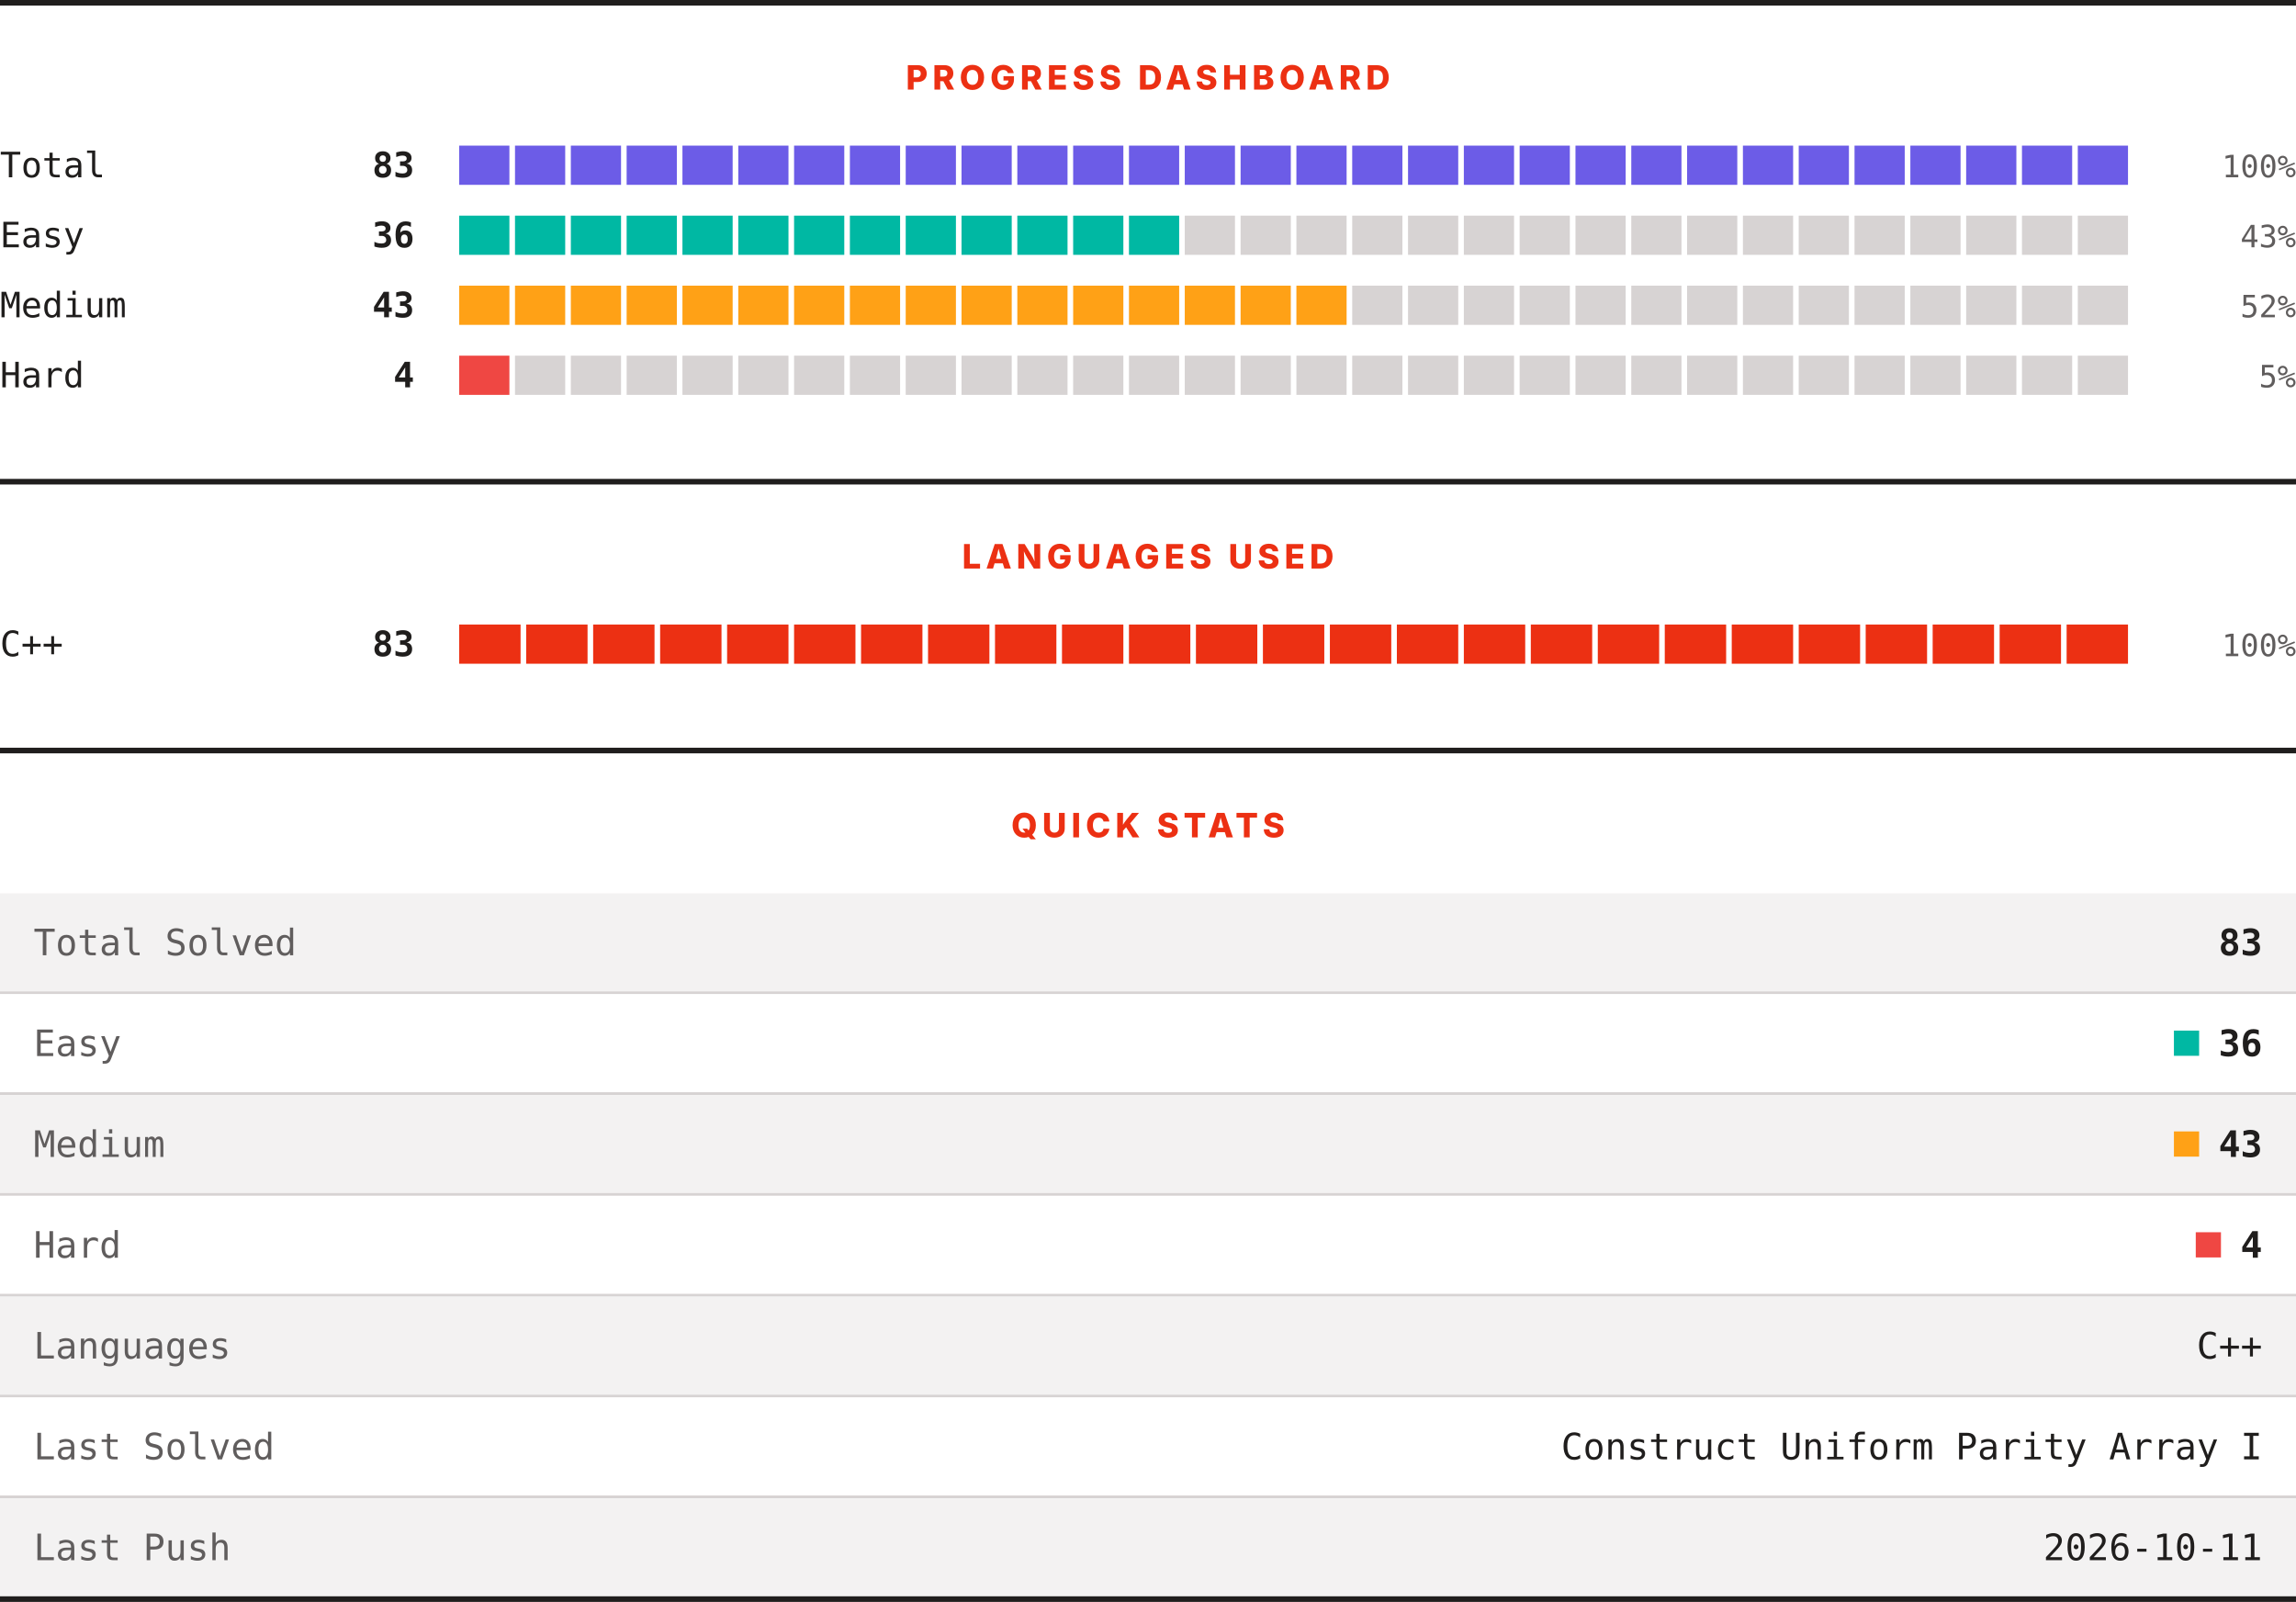
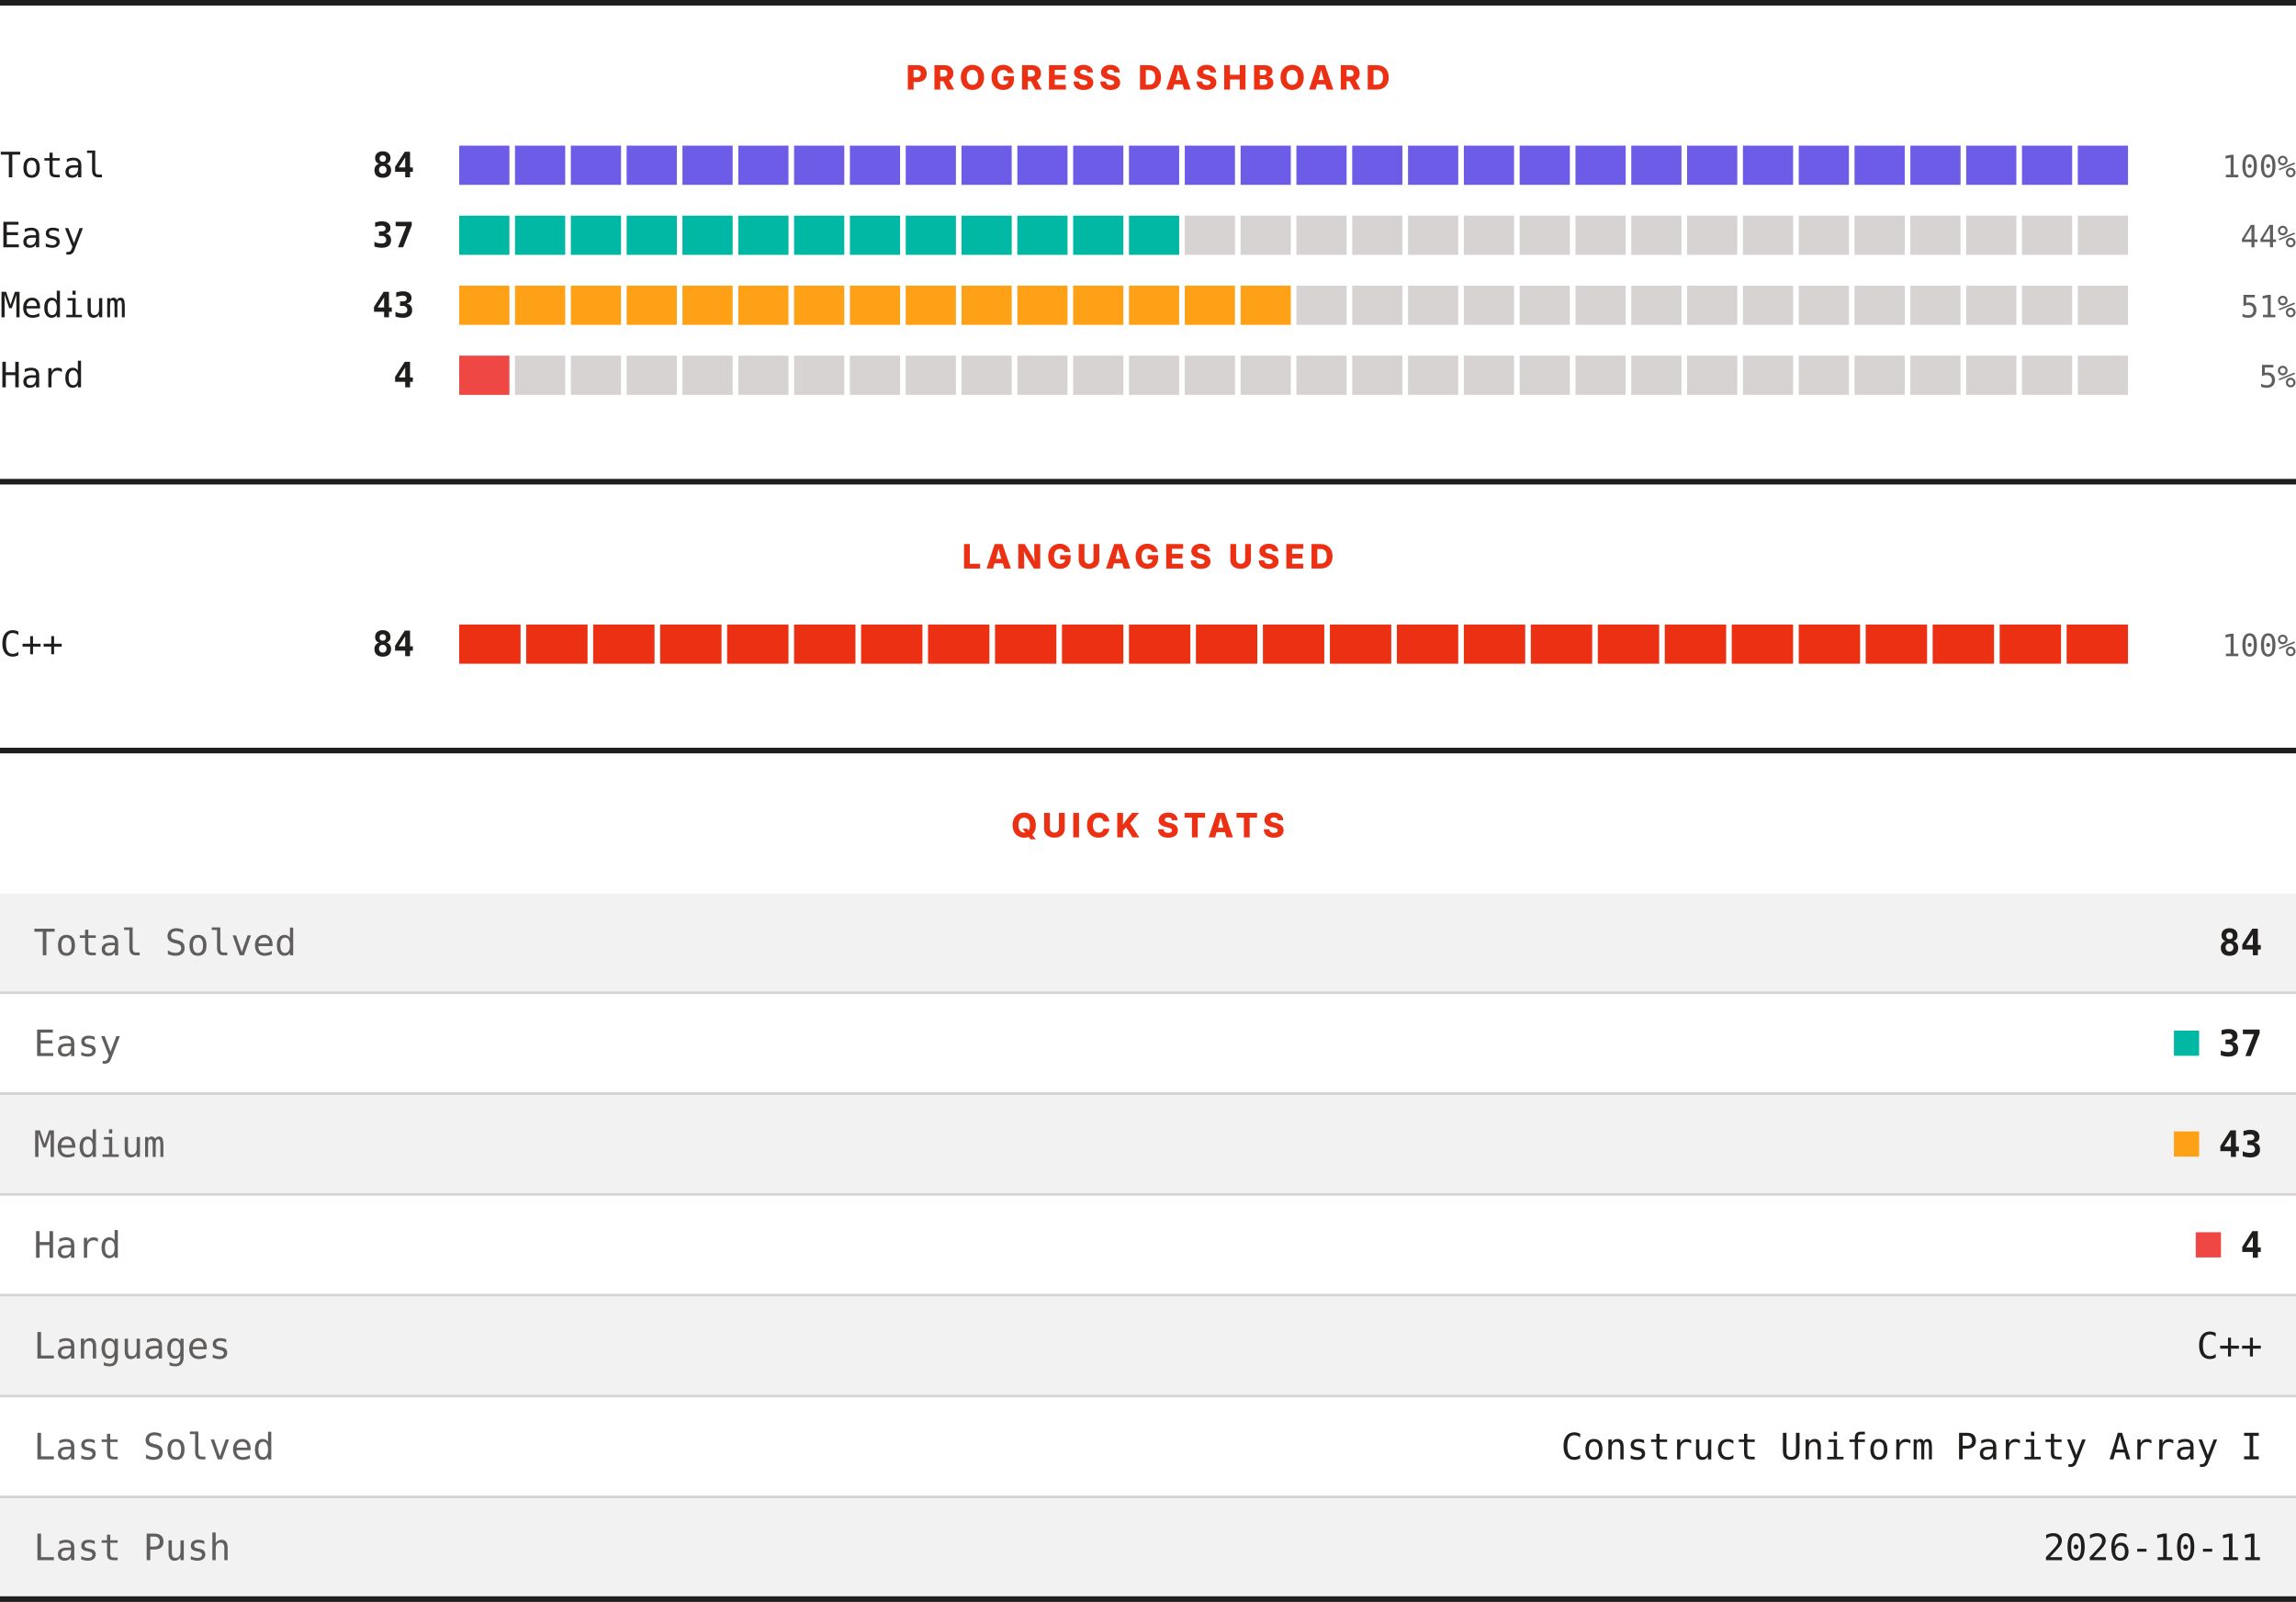
<svg xmlns="http://www.w3.org/2000/svg" width="820" height="572" viewBox="0 0 820 572" role="img" aria-label="LeetCode progress, languages and quick stats">
  <rect width="820" height="572" fill="#ffffff" />
  <rect x="0" y="0" width="820" height="2" fill="#201e1d" />
  <text x="410" y="32" text-anchor="middle" font-family="Archivo, system-ui, -apple-system, Segoe UI, sans-serif" font-size="12" font-weight="800" letter-spacing="1.68" fill="#ec3013">PROGRESS DASHBOARD</text>
  <text x="0" y="63.3" font-family="ui-monospace, SFMono-Regular, Menlo, Consolas, monospace" font-size="12.5" fill="#201e1d">Total</text>
-   <text x="148" y="63.3" text-anchor="end" font-family="ui-monospace, SFMono-Regular, Menlo, Consolas, monospace" font-size="12.5" font-weight="700" fill="#201e1d">83</text>
+   <text x="148" y="63.3" text-anchor="end" font-family="ui-monospace, SFMono-Regular, Menlo, Consolas, monospace" font-size="12.5" font-weight="700" fill="#201e1d">84</text>
  <rect x="164.00" y="52" width="17.93" height="14" fill="#6c5ce7" />
  <rect x="183.93" y="52" width="17.93" height="14" fill="#6c5ce7" />
  <rect x="203.87" y="52" width="17.93" height="14" fill="#6c5ce7" />
  <rect x="223.80" y="52" width="17.93" height="14" fill="#6c5ce7" />
  <rect x="243.73" y="52" width="17.93" height="14" fill="#6c5ce7" />
  <rect x="263.67" y="52" width="17.93" height="14" fill="#6c5ce7" />
  <rect x="283.60" y="52" width="17.93" height="14" fill="#6c5ce7" />
  <rect x="303.53" y="52" width="17.93" height="14" fill="#6c5ce7" />
  <rect x="323.47" y="52" width="17.93" height="14" fill="#6c5ce7" />
  <rect x="343.40" y="52" width="17.93" height="14" fill="#6c5ce7" />
  <rect x="363.33" y="52" width="17.93" height="14" fill="#6c5ce7" />
  <rect x="383.27" y="52" width="17.93" height="14" fill="#6c5ce7" />
  <rect x="403.20" y="52" width="17.93" height="14" fill="#6c5ce7" />
  <rect x="423.13" y="52" width="17.93" height="14" fill="#6c5ce7" />
  <rect x="443.07" y="52" width="17.93" height="14" fill="#6c5ce7" />
  <rect x="463.00" y="52" width="17.93" height="14" fill="#6c5ce7" />
  <rect x="482.93" y="52" width="17.93" height="14" fill="#6c5ce7" />
  <rect x="502.87" y="52" width="17.93" height="14" fill="#6c5ce7" />
  <rect x="522.80" y="52" width="17.93" height="14" fill="#6c5ce7" />
  <rect x="542.73" y="52" width="17.93" height="14" fill="#6c5ce7" />
  <rect x="562.67" y="52" width="17.93" height="14" fill="#6c5ce7" />
  <rect x="582.60" y="52" width="17.93" height="14" fill="#6c5ce7" />
  <rect x="602.53" y="52" width="17.93" height="14" fill="#6c5ce7" />
  <rect x="622.47" y="52" width="17.93" height="14" fill="#6c5ce7" />
  <rect x="642.40" y="52" width="17.93" height="14" fill="#6c5ce7" />
  <rect x="662.33" y="52" width="17.93" height="14" fill="#6c5ce7" />
  <rect x="682.27" y="52" width="17.93" height="14" fill="#6c5ce7" />
  <rect x="702.20" y="52" width="17.93" height="14" fill="#6c5ce7" />
  <rect x="722.13" y="52" width="17.93" height="14" fill="#6c5ce7" />
  <rect x="742.07" y="52" width="17.93" height="14" fill="#6c5ce7" />
  <text x="820" y="63.3" text-anchor="end" font-family="ui-monospace, SFMono-Regular, Menlo, Consolas, monospace" font-size="11" fill="#605d5d">100%</text>
  <text x="0" y="88.3" font-family="ui-monospace, SFMono-Regular, Menlo, Consolas, monospace" font-size="12.5" fill="#201e1d">Easy</text>
-   <text x="148" y="88.3" text-anchor="end" font-family="ui-monospace, SFMono-Regular, Menlo, Consolas, monospace" font-size="12.5" font-weight="700" fill="#201e1d">36</text>
+   <text x="148" y="88.3" text-anchor="end" font-family="ui-monospace, SFMono-Regular, Menlo, Consolas, monospace" font-size="12.5" font-weight="700" fill="#201e1d">37</text>
  <rect x="164.00" y="77" width="17.93" height="14" fill="#00b8a3" />
  <rect x="183.93" y="77" width="17.93" height="14" fill="#00b8a3" />
  <rect x="203.87" y="77" width="17.93" height="14" fill="#00b8a3" />
  <rect x="223.80" y="77" width="17.93" height="14" fill="#00b8a3" />
  <rect x="243.73" y="77" width="17.93" height="14" fill="#00b8a3" />
  <rect x="263.67" y="77" width="17.93" height="14" fill="#00b8a3" />
  <rect x="283.60" y="77" width="17.93" height="14" fill="#00b8a3" />
  <rect x="303.53" y="77" width="17.93" height="14" fill="#00b8a3" />
  <rect x="323.47" y="77" width="17.93" height="14" fill="#00b8a3" />
  <rect x="343.40" y="77" width="17.93" height="14" fill="#00b8a3" />
  <rect x="363.33" y="77" width="17.93" height="14" fill="#00b8a3" />
  <rect x="383.27" y="77" width="17.93" height="14" fill="#00b8a3" />
  <rect x="403.20" y="77" width="17.93" height="14" fill="#00b8a3" />
  <rect x="423.13" y="77" width="17.93" height="14" fill="#d7d3d3" />
  <rect x="443.07" y="77" width="17.93" height="14" fill="#d7d3d3" />
  <rect x="463.00" y="77" width="17.93" height="14" fill="#d7d3d3" />
  <rect x="482.93" y="77" width="17.93" height="14" fill="#d7d3d3" />
  <rect x="502.87" y="77" width="17.93" height="14" fill="#d7d3d3" />
  <rect x="522.80" y="77" width="17.93" height="14" fill="#d7d3d3" />
  <rect x="542.73" y="77" width="17.93" height="14" fill="#d7d3d3" />
  <rect x="562.67" y="77" width="17.93" height="14" fill="#d7d3d3" />
  <rect x="582.60" y="77" width="17.93" height="14" fill="#d7d3d3" />
  <rect x="602.53" y="77" width="17.93" height="14" fill="#d7d3d3" />
  <rect x="622.47" y="77" width="17.93" height="14" fill="#d7d3d3" />
  <rect x="642.40" y="77" width="17.93" height="14" fill="#d7d3d3" />
  <rect x="662.33" y="77" width="17.93" height="14" fill="#d7d3d3" />
  <rect x="682.27" y="77" width="17.93" height="14" fill="#d7d3d3" />
  <rect x="702.20" y="77" width="17.93" height="14" fill="#d7d3d3" />
  <rect x="722.13" y="77" width="17.93" height="14" fill="#d7d3d3" />
  <rect x="742.07" y="77" width="17.93" height="14" fill="#d7d3d3" />
-   <text x="820" y="88.3" text-anchor="end" font-family="ui-monospace, SFMono-Regular, Menlo, Consolas, monospace" font-size="11" fill="#605d5d">43%</text>
+   <text x="820" y="88.3" text-anchor="end" font-family="ui-monospace, SFMono-Regular, Menlo, Consolas, monospace" font-size="11" fill="#605d5d">44%</text>
  <text x="0" y="113.3" font-family="ui-monospace, SFMono-Regular, Menlo, Consolas, monospace" font-size="12.5" fill="#201e1d">Medium</text>
  <text x="148" y="113.3" text-anchor="end" font-family="ui-monospace, SFMono-Regular, Menlo, Consolas, monospace" font-size="12.5" font-weight="700" fill="#201e1d">43</text>
  <rect x="164.00" y="102" width="17.93" height="14" fill="#ffa116" />
  <rect x="183.93" y="102" width="17.93" height="14" fill="#ffa116" />
  <rect x="203.87" y="102" width="17.93" height="14" fill="#ffa116" />
  <rect x="223.80" y="102" width="17.93" height="14" fill="#ffa116" />
  <rect x="243.73" y="102" width="17.93" height="14" fill="#ffa116" />
  <rect x="263.67" y="102" width="17.93" height="14" fill="#ffa116" />
  <rect x="283.60" y="102" width="17.93" height="14" fill="#ffa116" />
  <rect x="303.53" y="102" width="17.93" height="14" fill="#ffa116" />
  <rect x="323.47" y="102" width="17.93" height="14" fill="#ffa116" />
  <rect x="343.40" y="102" width="17.93" height="14" fill="#ffa116" />
  <rect x="363.33" y="102" width="17.93" height="14" fill="#ffa116" />
  <rect x="383.27" y="102" width="17.93" height="14" fill="#ffa116" />
  <rect x="403.20" y="102" width="17.93" height="14" fill="#ffa116" />
  <rect x="423.13" y="102" width="17.93" height="14" fill="#ffa116" />
  <rect x="443.07" y="102" width="17.93" height="14" fill="#ffa116" />
-   <rect x="463.00" y="102" width="17.93" height="14" fill="#ffa116" />
+   <rect x="463.00" y="102" width="17.93" height="14" fill="#d7d3d3" />
  <rect x="482.93" y="102" width="17.93" height="14" fill="#d7d3d3" />
  <rect x="502.87" y="102" width="17.93" height="14" fill="#d7d3d3" />
  <rect x="522.80" y="102" width="17.93" height="14" fill="#d7d3d3" />
  <rect x="542.73" y="102" width="17.93" height="14" fill="#d7d3d3" />
  <rect x="562.67" y="102" width="17.93" height="14" fill="#d7d3d3" />
  <rect x="582.60" y="102" width="17.93" height="14" fill="#d7d3d3" />
  <rect x="602.53" y="102" width="17.93" height="14" fill="#d7d3d3" />
  <rect x="622.47" y="102" width="17.93" height="14" fill="#d7d3d3" />
  <rect x="642.40" y="102" width="17.93" height="14" fill="#d7d3d3" />
  <rect x="662.33" y="102" width="17.93" height="14" fill="#d7d3d3" />
  <rect x="682.27" y="102" width="17.93" height="14" fill="#d7d3d3" />
  <rect x="702.20" y="102" width="17.93" height="14" fill="#d7d3d3" />
  <rect x="722.13" y="102" width="17.93" height="14" fill="#d7d3d3" />
  <rect x="742.07" y="102" width="17.93" height="14" fill="#d7d3d3" />
-   <text x="820" y="113.3" text-anchor="end" font-family="ui-monospace, SFMono-Regular, Menlo, Consolas, monospace" font-size="11" fill="#605d5d">52%</text>
+   <text x="820" y="113.3" text-anchor="end" font-family="ui-monospace, SFMono-Regular, Menlo, Consolas, monospace" font-size="11" fill="#605d5d">51%</text>
  <text x="0" y="138.3" font-family="ui-monospace, SFMono-Regular, Menlo, Consolas, monospace" font-size="12.5" fill="#201e1d">Hard</text>
  <text x="148" y="138.3" text-anchor="end" font-family="ui-monospace, SFMono-Regular, Menlo, Consolas, monospace" font-size="12.5" font-weight="700" fill="#201e1d">4</text>
  <rect x="164.00" y="127" width="17.93" height="14" fill="#ef4743" />
  <rect x="183.93" y="127" width="17.93" height="14" fill="#d7d3d3" />
  <rect x="203.87" y="127" width="17.93" height="14" fill="#d7d3d3" />
  <rect x="223.80" y="127" width="17.93" height="14" fill="#d7d3d3" />
  <rect x="243.73" y="127" width="17.93" height="14" fill="#d7d3d3" />
  <rect x="263.67" y="127" width="17.93" height="14" fill="#d7d3d3" />
  <rect x="283.60" y="127" width="17.93" height="14" fill="#d7d3d3" />
  <rect x="303.53" y="127" width="17.93" height="14" fill="#d7d3d3" />
  <rect x="323.47" y="127" width="17.93" height="14" fill="#d7d3d3" />
  <rect x="343.40" y="127" width="17.93" height="14" fill="#d7d3d3" />
  <rect x="363.33" y="127" width="17.93" height="14" fill="#d7d3d3" />
  <rect x="383.27" y="127" width="17.93" height="14" fill="#d7d3d3" />
  <rect x="403.20" y="127" width="17.93" height="14" fill="#d7d3d3" />
  <rect x="423.13" y="127" width="17.93" height="14" fill="#d7d3d3" />
  <rect x="443.07" y="127" width="17.93" height="14" fill="#d7d3d3" />
  <rect x="463.00" y="127" width="17.93" height="14" fill="#d7d3d3" />
  <rect x="482.93" y="127" width="17.93" height="14" fill="#d7d3d3" />
  <rect x="502.87" y="127" width="17.93" height="14" fill="#d7d3d3" />
  <rect x="522.80" y="127" width="17.93" height="14" fill="#d7d3d3" />
  <rect x="542.73" y="127" width="17.93" height="14" fill="#d7d3d3" />
  <rect x="562.67" y="127" width="17.93" height="14" fill="#d7d3d3" />
  <rect x="582.60" y="127" width="17.93" height="14" fill="#d7d3d3" />
  <rect x="602.53" y="127" width="17.93" height="14" fill="#d7d3d3" />
  <rect x="622.47" y="127" width="17.93" height="14" fill="#d7d3d3" />
  <rect x="642.40" y="127" width="17.93" height="14" fill="#d7d3d3" />
  <rect x="662.33" y="127" width="17.93" height="14" fill="#d7d3d3" />
  <rect x="682.27" y="127" width="17.93" height="14" fill="#d7d3d3" />
  <rect x="702.20" y="127" width="17.93" height="14" fill="#d7d3d3" />
  <rect x="722.13" y="127" width="17.93" height="14" fill="#d7d3d3" />
  <rect x="742.07" y="127" width="17.93" height="14" fill="#d7d3d3" />
  <text x="820" y="138.3" text-anchor="end" font-family="ui-monospace, SFMono-Regular, Menlo, Consolas, monospace" font-size="11" fill="#605d5d">5%</text>
  <rect x="0" y="171" width="820" height="2" fill="#201e1d" />
  <text x="410" y="203" text-anchor="middle" font-family="Archivo, system-ui, -apple-system, Segoe UI, sans-serif" font-size="12" font-weight="800" letter-spacing="1.68" fill="#ec3013">LANGUAGES USED</text>
  <text x="0" y="234.3" font-family="ui-monospace, SFMono-Regular, Menlo, Consolas, monospace" font-size="12.5" fill="#201e1d">C++</text>
-   <text x="148" y="234.3" text-anchor="end" font-family="ui-monospace, SFMono-Regular, Menlo, Consolas, monospace" font-size="12.5" font-weight="700" fill="#201e1d">83</text>
+   <text x="148" y="234.3" text-anchor="end" font-family="ui-monospace, SFMono-Regular, Menlo, Consolas, monospace" font-size="12.5" font-weight="700" fill="#201e1d">84</text>
  <rect x="164.00" y="223" width="21.92" height="14" fill="#ec3013" />
  <rect x="187.92" y="223" width="21.92" height="14" fill="#ec3013" />
  <rect x="211.84" y="223" width="21.92" height="14" fill="#ec3013" />
  <rect x="235.76" y="223" width="21.92" height="14" fill="#ec3013" />
  <rect x="259.68" y="223" width="21.92" height="14" fill="#ec3013" />
  <rect x="283.60" y="223" width="21.92" height="14" fill="#ec3013" />
  <rect x="307.52" y="223" width="21.92" height="14" fill="#ec3013" />
  <rect x="331.44" y="223" width="21.92" height="14" fill="#ec3013" />
  <rect x="355.36" y="223" width="21.92" height="14" fill="#ec3013" />
  <rect x="379.28" y="223" width="21.92" height="14" fill="#ec3013" />
  <rect x="403.20" y="223" width="21.92" height="14" fill="#ec3013" />
  <rect x="427.12" y="223" width="21.92" height="14" fill="#ec3013" />
  <rect x="451.04" y="223" width="21.92" height="14" fill="#ec3013" />
  <rect x="474.96" y="223" width="21.92" height="14" fill="#ec3013" />
  <rect x="498.88" y="223" width="21.92" height="14" fill="#ec3013" />
  <rect x="522.80" y="223" width="21.92" height="14" fill="#ec3013" />
  <rect x="546.72" y="223" width="21.92" height="14" fill="#ec3013" />
  <rect x="570.64" y="223" width="21.92" height="14" fill="#ec3013" />
  <rect x="594.56" y="223" width="21.92" height="14" fill="#ec3013" />
  <rect x="618.48" y="223" width="21.92" height="14" fill="#ec3013" />
  <rect x="642.40" y="223" width="21.92" height="14" fill="#ec3013" />
  <rect x="666.32" y="223" width="21.92" height="14" fill="#ec3013" />
  <rect x="690.24" y="223" width="21.92" height="14" fill="#ec3013" />
  <rect x="714.16" y="223" width="21.92" height="14" fill="#ec3013" />
  <rect x="738.08" y="223" width="21.92" height="14" fill="#ec3013" />
  <text x="820" y="234.3" text-anchor="end" font-family="ui-monospace, SFMono-Regular, Menlo, Consolas, monospace" font-size="11" fill="#605d5d">100%</text>
  <rect x="0" y="267" width="820" height="2" fill="#201e1d" />
  <text x="410" y="299" text-anchor="middle" font-family="Archivo, system-ui, -apple-system, Segoe UI, sans-serif" font-size="12" font-weight="800" letter-spacing="1.68" fill="#ec3013">QUICK STATS</text>
  <rect x="0" y="319" width="820" height="35" fill="#f3f2f2" />
  <text x="12" y="341.1" font-family="ui-monospace, SFMono-Regular, Menlo, Consolas, monospace" font-size="13" fill="#605d5d">Total Solved</text>
-   <text x="808" y="341.1" text-anchor="end" font-family="ui-monospace, SFMono-Regular, Menlo, Consolas, monospace" font-size="13" font-weight="700" fill="#201e1d">83</text>
+   <text x="808" y="341.1" text-anchor="end" font-family="ui-monospace, SFMono-Regular, Menlo, Consolas, monospace" font-size="13" font-weight="700" fill="#201e1d">84</text>
  <rect x="0" y="354" width="820" height="1" fill="#d7d3d3" />
  <rect x="0" y="355" width="820" height="35" fill="#ffffff" />
  <text x="12" y="377.1" font-family="ui-monospace, SFMono-Regular, Menlo, Consolas, monospace" font-size="13" fill="#605d5d">Easy</text>
  <rect x="776.4" y="368" width="9" height="9" fill="#00b8a3" />
-   <text x="808" y="377.1" text-anchor="end" font-family="ui-monospace, SFMono-Regular, Menlo, Consolas, monospace" font-size="13" font-weight="700" fill="#201e1d">36</text>
+   <text x="808" y="377.1" text-anchor="end" font-family="ui-monospace, SFMono-Regular, Menlo, Consolas, monospace" font-size="13" font-weight="700" fill="#201e1d">37</text>
  <rect x="0" y="390" width="820" height="1" fill="#d7d3d3" />
  <rect x="0" y="391" width="820" height="35" fill="#f3f2f2" />
  <text x="12" y="413.1" font-family="ui-monospace, SFMono-Regular, Menlo, Consolas, monospace" font-size="13" fill="#605d5d">Medium</text>
  <rect x="776.4" y="404" width="9" height="9" fill="#ffa116" />
  <text x="808" y="413.1" text-anchor="end" font-family="ui-monospace, SFMono-Regular, Menlo, Consolas, monospace" font-size="13" font-weight="700" fill="#201e1d">43</text>
  <rect x="0" y="426" width="820" height="1" fill="#d7d3d3" />
  <rect x="0" y="427" width="820" height="35" fill="#ffffff" />
  <text x="12" y="449.1" font-family="ui-monospace, SFMono-Regular, Menlo, Consolas, monospace" font-size="13" fill="#605d5d">Hard</text>
  <rect x="784.2" y="440" width="9" height="9" fill="#ef4743" />
  <text x="808" y="449.1" text-anchor="end" font-family="ui-monospace, SFMono-Regular, Menlo, Consolas, monospace" font-size="13" font-weight="700" fill="#201e1d">4</text>
  <rect x="0" y="462" width="820" height="1" fill="#d7d3d3" />
  <rect x="0" y="463" width="820" height="35" fill="#f3f2f2" />
  <text x="12" y="485.1" font-family="ui-monospace, SFMono-Regular, Menlo, Consolas, monospace" font-size="13" fill="#605d5d">Languages</text>
  <text x="808" y="485.1" text-anchor="end" font-family="ui-monospace, SFMono-Regular, Menlo, Consolas, monospace" font-size="13" fill="#201e1d">C++</text>
  <rect x="0" y="498" width="820" height="1" fill="#d7d3d3" />
  <rect x="0" y="499" width="820" height="35" fill="#ffffff" />
  <text x="12" y="521.1" font-family="ui-monospace, SFMono-Regular, Menlo, Consolas, monospace" font-size="13" fill="#605d5d">Last Solved</text>
  <text x="808" y="521.1" text-anchor="end" font-family="ui-monospace, SFMono-Regular, Menlo, Consolas, monospace" font-size="13" fill="#201e1d">Construct Uniform Parity Array I</text>
  <rect x="0" y="534" width="820" height="1" fill="#d7d3d3" />
  <rect x="0" y="535" width="820" height="35" fill="#f3f2f2" />
  <text x="12" y="557.1" font-family="ui-monospace, SFMono-Regular, Menlo, Consolas, monospace" font-size="13" fill="#605d5d">Last Push</text>
  <text x="808" y="557.1" text-anchor="end" font-family="ui-monospace, SFMono-Regular, Menlo, Consolas, monospace" font-size="13" fill="#201e1d">2026-10-11</text>
  <rect x="0" y="570" width="820" height="2" fill="#201e1d" />
</svg>
